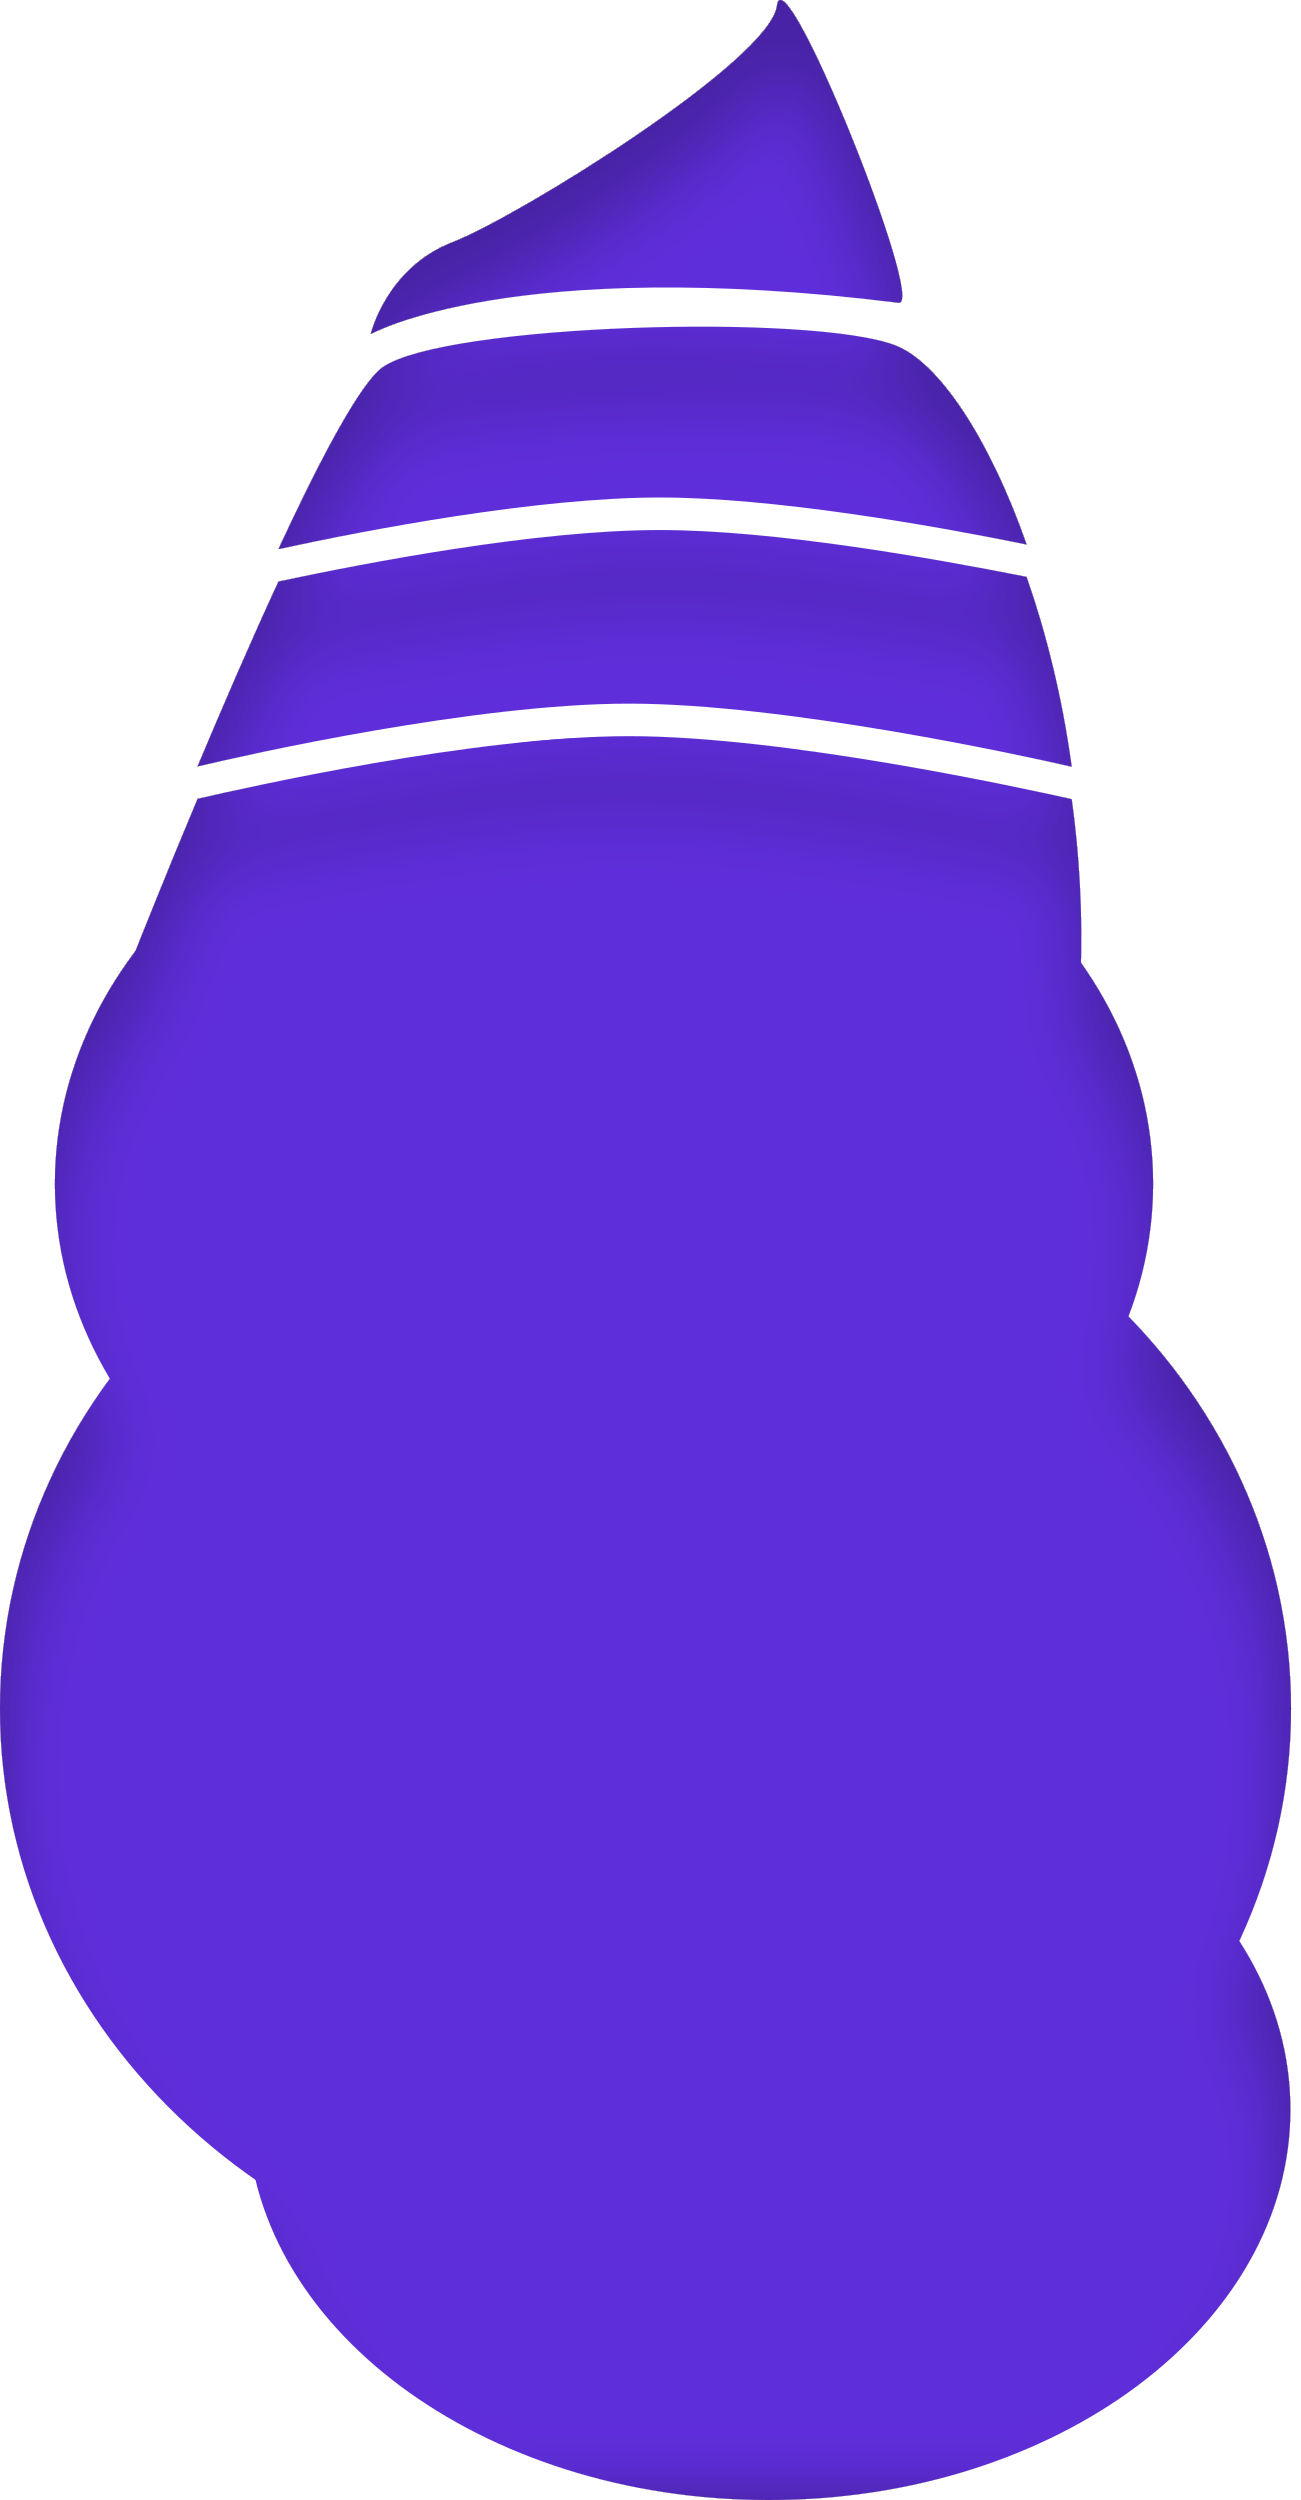
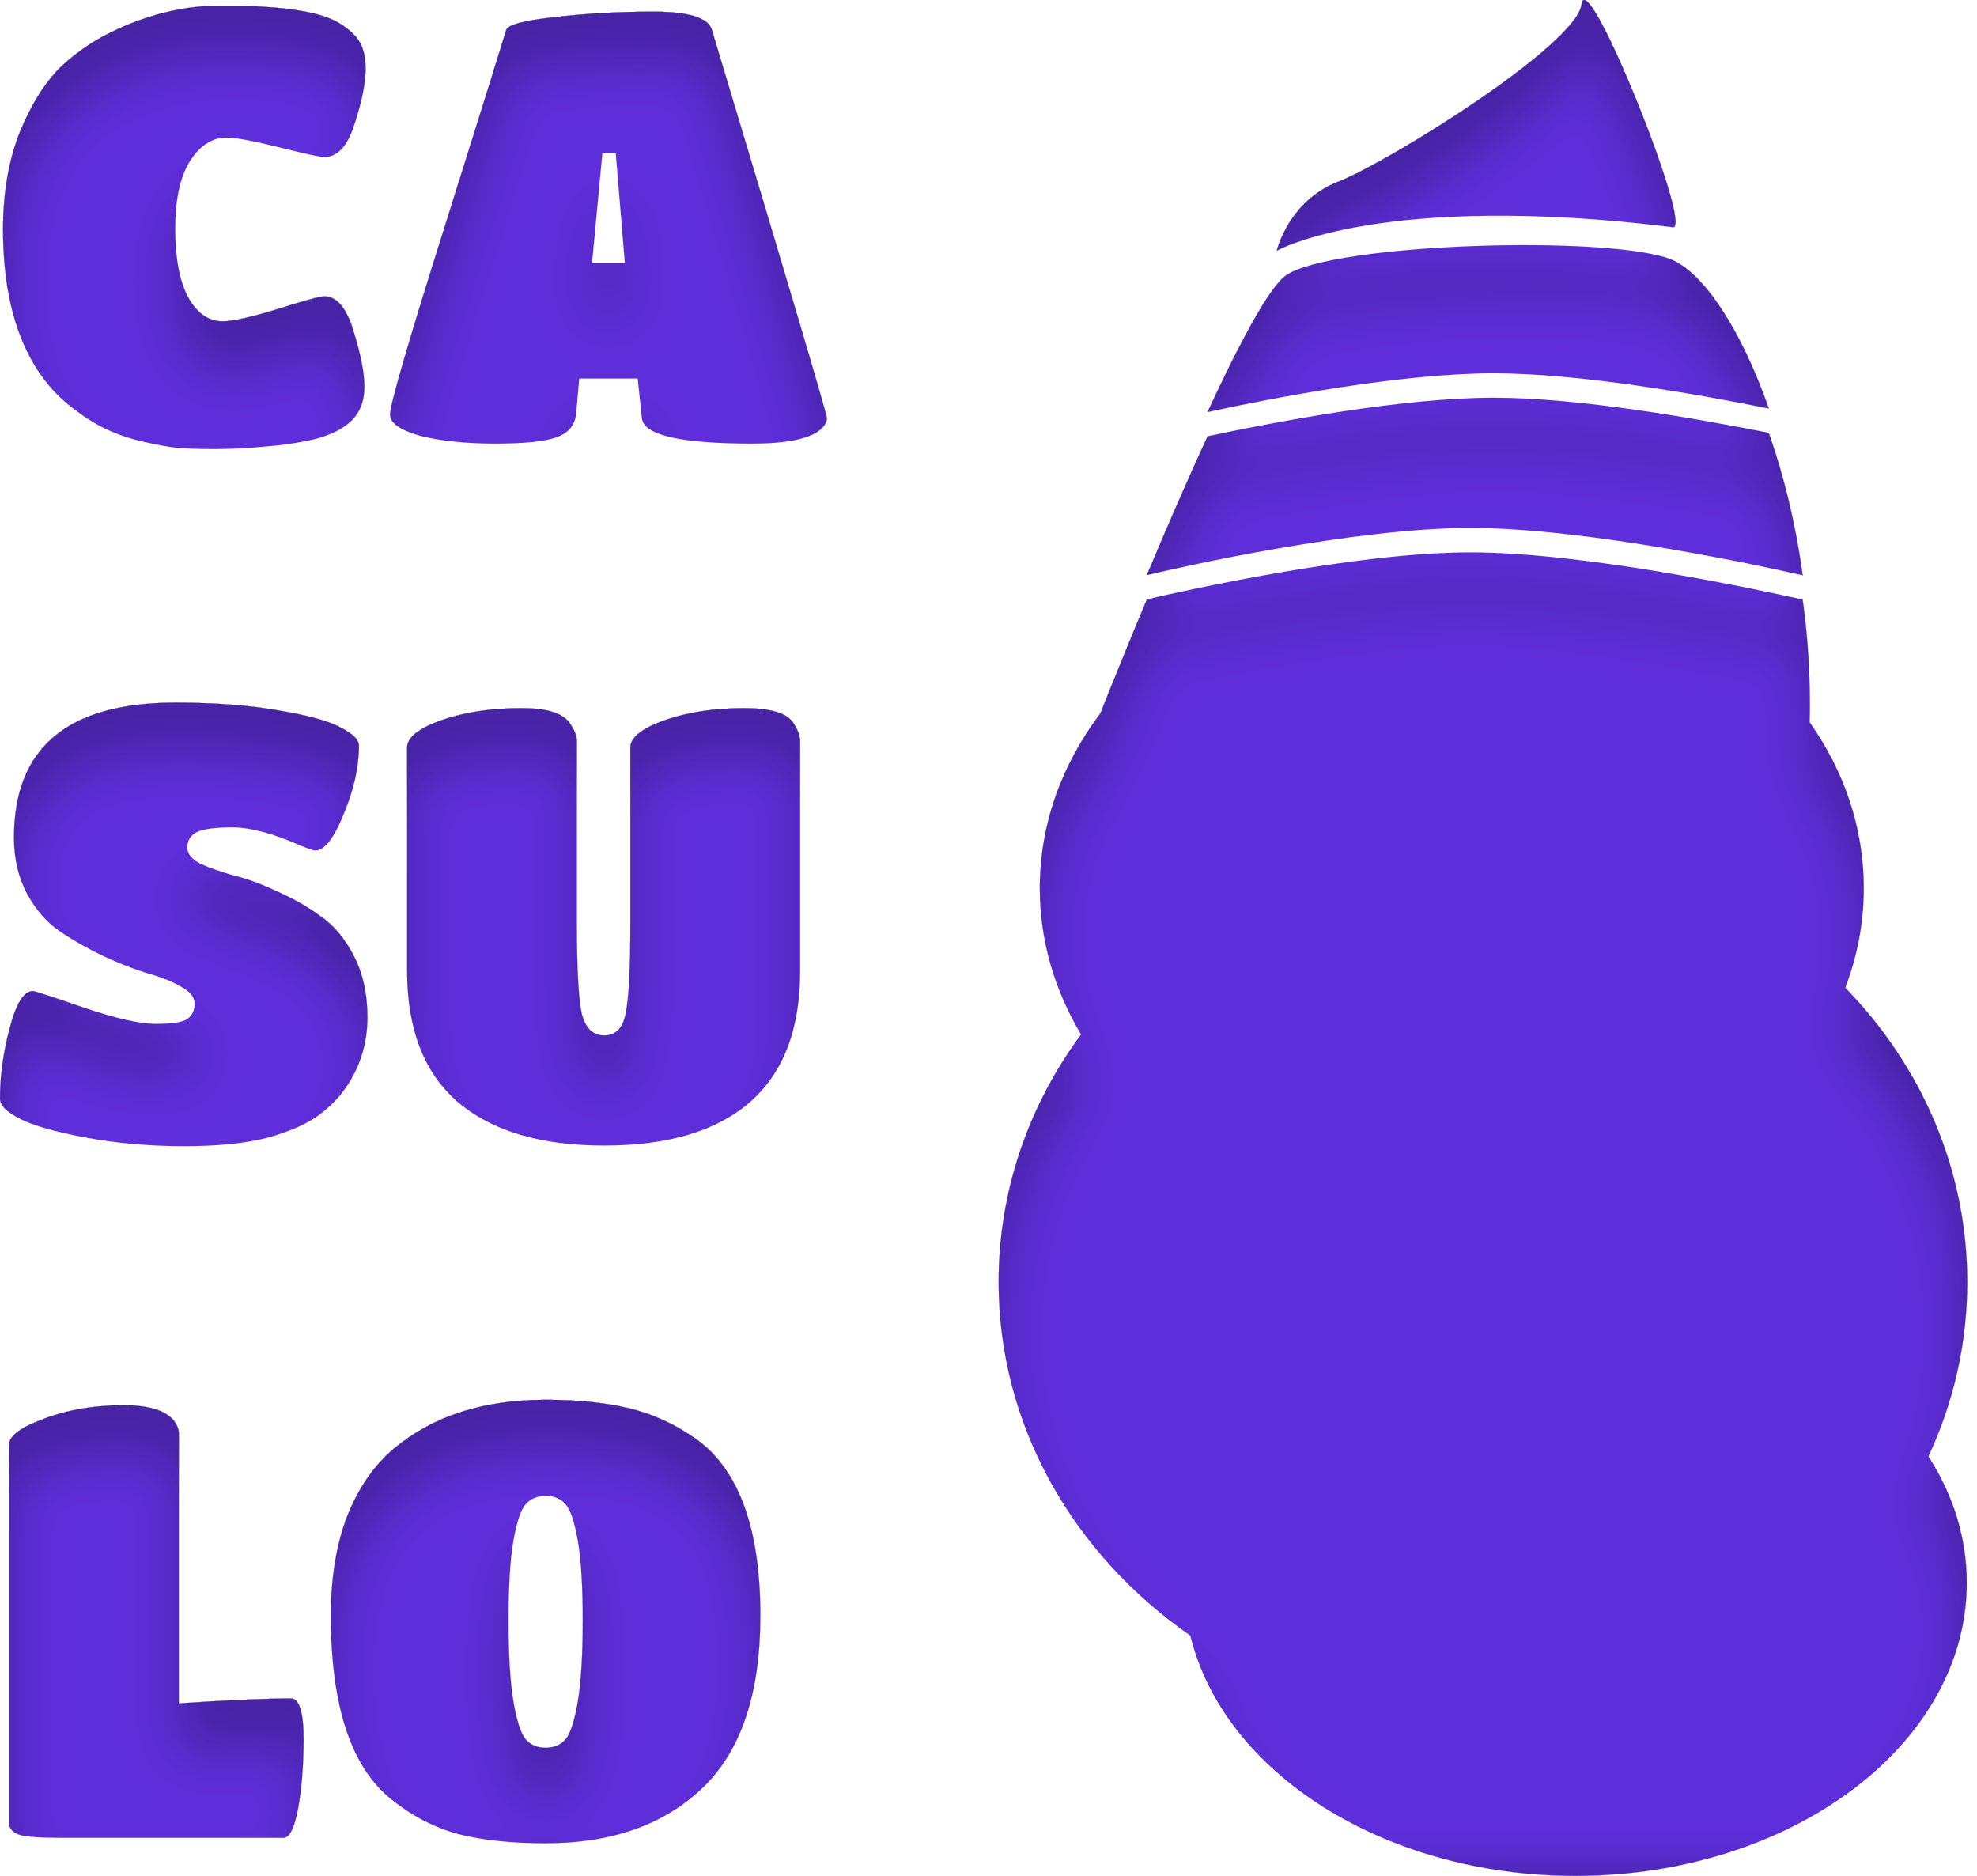
- <svg xmlns="http://www.w3.org/2000/svg" width="77" height="148" viewBox="0 0 77 148" fill="none">
+ <svg xmlns="http://www.w3.org/2000/svg" width="156" height="148" viewBox="0 0 156 148" fill="none">
  <g filter="url(#filter0_i)">
-     <path d="M21.951 19.773C21.951 19.773 22.88 15.856 26.793 14.34C30.706 12.824 45.605 3.576 45.999 0.339C46.401 -2.898 54.852 18.129 53.2 17.924C30.22 15.104 21.951 19.773 21.951 19.773Z" fill="#5F2EDB" />
-     <path d="M60.77 32.227C55.101 31.09 45.793 29.452 39.061 29.452C31.77 29.452 21.744 31.373 16.488 32.503C18.967 27.159 21.337 22.683 22.655 21.745C26.301 19.176 48.175 18.534 53.036 20.461C55.545 21.456 58.547 25.881 60.77 32.227Z" fill="#5F2EDB" />
-     <path d="M63.444 45.387C60.558 44.731 46.474 41.655 37.238 41.655C28.093 41.655 14.659 44.674 11.7 45.367C13.165 41.873 14.854 37.962 16.488 34.43C21.744 33.299 31.77 31.379 39.061 31.379C45.793 31.379 55.101 33.017 60.77 34.154C61.925 37.448 62.879 41.263 63.444 45.387Z" fill="#5F2EDB" />
-     <path d="M63.972 57.711H8.189C7.848 57.711 7.611 57.339 7.745 57.005C8.34 55.496 9.841 51.726 11.7 47.294C14.659 46.6 28.093 43.582 37.238 43.582C46.474 43.582 60.558 46.658 63.444 47.313C63.9 50.614 64.106 54.121 63.972 57.711Z" fill="#5F2EDB" />
-     <ellipse cx="38.214" cy="101.155" rx="38.214" ry="35.003" fill="#5F2EDB" />
-     <ellipse cx="35.757" cy="70.085" rx="32.506" ry="26.412" fill="#5F2EDB" />
-     <ellipse cx="45.508" cy="124.89" rx="30.881" ry="23.11" fill="#5F2EDB" />
+     <path fill-rule="evenodd" clip-rule="evenodd" d="M105.593 14.34C101.68 15.856 100.751 19.773 100.751 19.773C100.751 19.773 109.02 15.104 132 17.924C133.652 18.129 125.201 -2.898 124.8 0.339C124.405 3.576 109.506 12.824 105.593 14.34ZM117.861 29.452C124.593 29.452 133.901 31.09 139.57 32.227C137.346 25.881 134.345 21.456 131.836 20.461C126.975 18.534 105.101 19.176 101.455 21.745C100.137 22.683 97.767 27.159 95.288 32.503C100.544 31.373 110.57 29.452 117.861 29.452ZM142.244 45.387C139.358 44.731 125.273 41.655 116.038 41.655C106.894 41.655 93.46 44.674 90.501 45.367C91.965 41.873 93.654 37.962 95.288 34.43C100.544 33.299 110.57 31.379 117.861 31.379C124.593 31.379 133.901 33.017 139.57 34.154C140.725 37.448 141.679 41.263 142.244 45.387ZM86.824 56.3C87.539 54.498 88.884 51.146 90.5 47.294C93.46 46.6 106.894 43.582 116.038 43.582C125.273 43.582 139.358 46.658 142.244 47.313C142.669 50.394 142.877 53.654 142.795 56.993C145.51 60.852 147.063 65.321 147.063 70.085C147.063 72.817 146.552 75.451 145.605 77.93C151.592 84.109 155.228 92.243 155.228 101.155C155.228 106.037 154.137 110.685 152.167 114.906C154.104 117.928 155.189 121.314 155.189 124.89C155.189 137.653 141.363 148 124.308 148C109.151 148 96.545 139.828 93.927 129.05C84.735 122.658 78.8 112.541 78.8 101.155C78.8 93.919 81.197 87.196 85.304 81.616C83.22 78.132 82.051 74.219 82.051 70.085C82.051 65.033 83.796 60.313 86.824 56.3ZM20.832 35.24C22.176 35.144 23.488 34.952 24.768 34.664C26.048 34.344 27.024 33.864 27.696 33.224C28.4 32.552 28.752 31.656 28.752 30.536C28.752 29.416 28.464 27.944 27.888 26.12C27.344 24.296 26.576 23.384 25.584 23.384C25.232 23.384 24 23.72 21.888 24.392C19.808 25.032 18.368 25.352 17.568 25.352C16.448 25.352 15.536 24.712 14.832 23.432C14.16 22.152 13.824 20.36 13.824 18.056C13.824 15.752 14.208 13.976 14.976 12.728C15.776 11.48 16.736 10.856 17.856 10.856C18.592 10.856 19.984 11.112 22.032 11.624C24.08 12.136 25.264 12.392 25.584 12.392C26.64 12.392 27.44 11.512 27.984 9.752C28.56 7.992 28.848 6.536 28.848 5.384C28.848 4.232 28.544 3.352 27.936 2.744C27.328 2.136 26.64 1.688 25.872 1.4C24.176 0.76 21.376 0.44 17.472 0.44C14.752 0.44 12.048 1.048 9.36 2.264C7.696 3 6.208 3.976 4.896 5.192C3.616 6.408 2.512 8.136 1.584 10.376C0.688 12.616 0.24 15.192 0.24 18.104C0.24 22.456 1.056 26.008 2.688 28.76C3.392 29.944 4.256 30.968 5.28 31.832C6.336 32.696 7.328 33.352 8.256 33.8C9.184 34.248 10.208 34.6 11.328 34.856C12.448 35.112 13.344 35.272 14.016 35.336C14.72 35.4 15.696 35.432 16.944 35.432C18.224 35.432 19.52 35.368 20.832 35.24ZM43.98 34.472C44.908 34.12 45.404 33.48 45.468 32.552L45.708 29.864H50.316L50.652 32.984C50.78 34.328 53.676 35 59.34 35C61.996 35 63.772 34.648 64.668 33.944C65.052 33.624 65.244 33.304 65.244 32.984C65.244 32.664 62.22 22.456 56.172 2.36C55.884 1.4 54.348 0.92 51.564 0.92C48.812 0.92 46.22 1.064 43.788 1.352C41.388 1.608 40.108 1.944 39.948 2.36C39.532 3.736 37.9 8.952 35.052 18.008C32.204 27.032 30.78 31.928 30.78 32.696C30.78 33.368 31.564 33.928 33.132 34.376C34.732 34.792 36.716 35 39.084 35C41.452 35 43.084 34.824 43.98 34.472ZM48.588 12.104L49.308 20.744H46.716L47.532 12.104H48.588ZM25.152 87.984C24.192 88.688 22.848 89.28 21.12 89.76C19.424 90.208 17.216 90.432 14.496 90.432C11.808 90.432 9.248 90.208 6.816 89.76C4.384 89.312 2.64 88.816 1.584 88.272C0.528 87.728 0 87.2 0 86.688C0 84.896 0.256 83.04 0.768 81.12C1.28 79.168 1.888 78.192 2.592 78.192C2.72 78.192 4.048 78.624 6.576 79.488C9.104 80.352 11.008 80.784 12.288 80.784C13.568 80.784 14.4 80.656 14.784 80.4C15.168 80.112 15.36 79.712 15.36 79.2C15.36 78.688 15.008 78.24 14.304 77.856C13.6 77.44 12.72 77.088 11.664 76.8C10.608 76.48 9.456 76.032 8.208 75.456C6.992 74.88 5.856 74.24 4.8 73.536C3.744 72.832 2.864 71.84 2.16 70.56C1.456 69.248 1.104 67.76 1.104 66.096C1.104 58.992 5.344 55.44 13.824 55.44C16.992 55.44 19.728 55.648 22.032 56.064C24.336 56.448 25.952 56.896 26.88 57.408C27.84 57.888 28.32 58.368 28.32 58.848C28.32 60.512 27.92 62.304 27.12 64.224C26.352 66.144 25.6 67.104 24.864 67.104C24.736 67.104 24.32 66.96 23.616 66.672C21.504 65.744 19.744 65.28 18.336 65.28C16.96 65.28 16.016 65.408 15.504 65.664C15.024 65.92 14.784 66.32 14.784 66.864C14.784 67.376 15.136 67.808 15.84 68.16C16.544 68.48 17.408 68.784 18.432 69.072C19.488 69.328 20.624 69.744 21.84 70.32C23.088 70.864 24.24 71.52 25.296 72.288C26.352 73.024 27.232 74.08 27.936 75.456C28.64 76.832 28.992 78.432 28.992 80.256C28.992 82.176 28.496 83.92 27.504 85.488C26.896 86.448 26.112 87.28 25.152 87.984ZM59.15 86.976C61.806 84.672 63.134 81.216 63.134 76.608V58.464C63.134 58.048 62.942 57.552 62.558 56.976C62.014 56.24 60.734 55.872 58.718 55.872C56.35 55.872 54.254 56.192 52.43 56.832C50.638 57.472 49.742 58.192 49.742 58.992V72.72C49.742 76.432 49.614 78.864 49.358 80.016C49.134 81.136 48.574 81.696 47.678 81.696C46.782 81.696 46.19 81.12 45.902 79.968C45.646 78.784 45.518 76.384 45.518 72.768V58.464C45.518 58.048 45.31 57.552 44.894 56.976C44.318 56.24 43.07 55.872 41.15 55.872C38.75 55.872 36.638 56.192 34.814 56.832C33.022 57.472 32.126 58.192 32.126 58.992V76.608C32.126 81.216 33.47 84.672 36.158 86.976C38.846 89.248 42.686 90.384 47.678 90.384C52.702 90.384 56.526 89.248 59.15 86.976ZM4.752 145C3.152 145 2.08 144.92 1.536 144.76C0.992 144.568 0.72 144.264 0.72 143.848V113.992C0.72 113.288 1.648 112.6 3.504 111.928C5.36 111.224 7.44 110.872 9.744 110.872C11.792 110.872 13.136 111.304 13.776 112.168C14 112.488 14.112 112.808 14.112 113.128V134.392C18.016 134.136 20.96 134.008 22.944 134.008C23.616 134.008 23.952 135.08 23.952 137.224C23.952 139.336 23.808 141.16 23.52 142.696C23.232 144.232 22.848 145 22.368 145H4.752ZM36.189 144.712C38.109 145.192 40.397 145.432 43.053 145.432C48.269 145.432 52.397 143.976 55.437 141.064C58.477 138.152 59.997 133.624 59.997 127.48C59.997 120.632 58.317 115.992 54.957 113.56C53.293 112.376 51.517 111.56 49.629 111.112C47.773 110.664 45.581 110.44 43.053 110.44C38.157 110.44 34.173 111.72 31.101 114.28C29.533 115.592 28.301 117.368 27.405 119.608C26.541 121.848 26.109 124.472 26.109 127.48C26.109 134.648 27.725 139.496 30.957 142.024C32.557 143.304 34.301 144.2 36.189 144.712ZM43.053 137.896C42.381 137.896 41.853 137.672 41.469 137.224C41.085 136.744 40.765 135.752 40.509 134.248C40.253 132.712 40.125 130.584 40.125 127.864C40.125 125.144 40.253 123.048 40.509 121.576C40.765 120.104 41.085 119.144 41.469 118.696C41.853 118.248 42.381 118.024 43.053 118.024C43.725 118.024 44.253 118.248 44.637 118.696C45.021 119.144 45.341 120.104 45.597 121.576C45.853 123.048 45.981 125.144 45.981 127.864C45.981 130.584 45.853 132.712 45.597 134.248C45.341 135.752 45.021 136.744 44.637 137.224C44.253 137.672 43.725 137.896 43.053 137.896Z" fill="#5F2EDB" />
  </g>
  <defs>
-     <filter id="filter0_i" x="0" y="0" width="76.428" height="152" filterUnits="userSpaceOnUse" color-interpolation-filters="sRGB">
+     <filter id="filter0_i" x="0" y="0" width="155.228" height="152" filterUnits="userSpaceOnUse" color-interpolation-filters="sRGB">
      <feFlood flood-opacity="0" result="BackgroundImageFix" />
      <feBlend mode="normal" in="SourceGraphic" in2="BackgroundImageFix" result="shape" />
      <feColorMatrix in="SourceAlpha" type="matrix" values="0 0 0 0 0 0 0 0 0 0 0 0 0 0 0 0 0 0 127 0" result="hardAlpha" />
      <feOffset dy="4" />
      <feGaussianBlur stdDeviation="2" />
      <feComposite in2="hardAlpha" operator="arithmetic" k2="-1" k3="1" />
      <feColorMatrix type="matrix" values="0 0 0 0 0 0 0 0 0 0 0 0 0 0 0 0 0 0 0.25 0" />
      <feBlend mode="normal" in2="shape" result="effect1_innerShadow" />
    </filter>
  </defs>
</svg>
